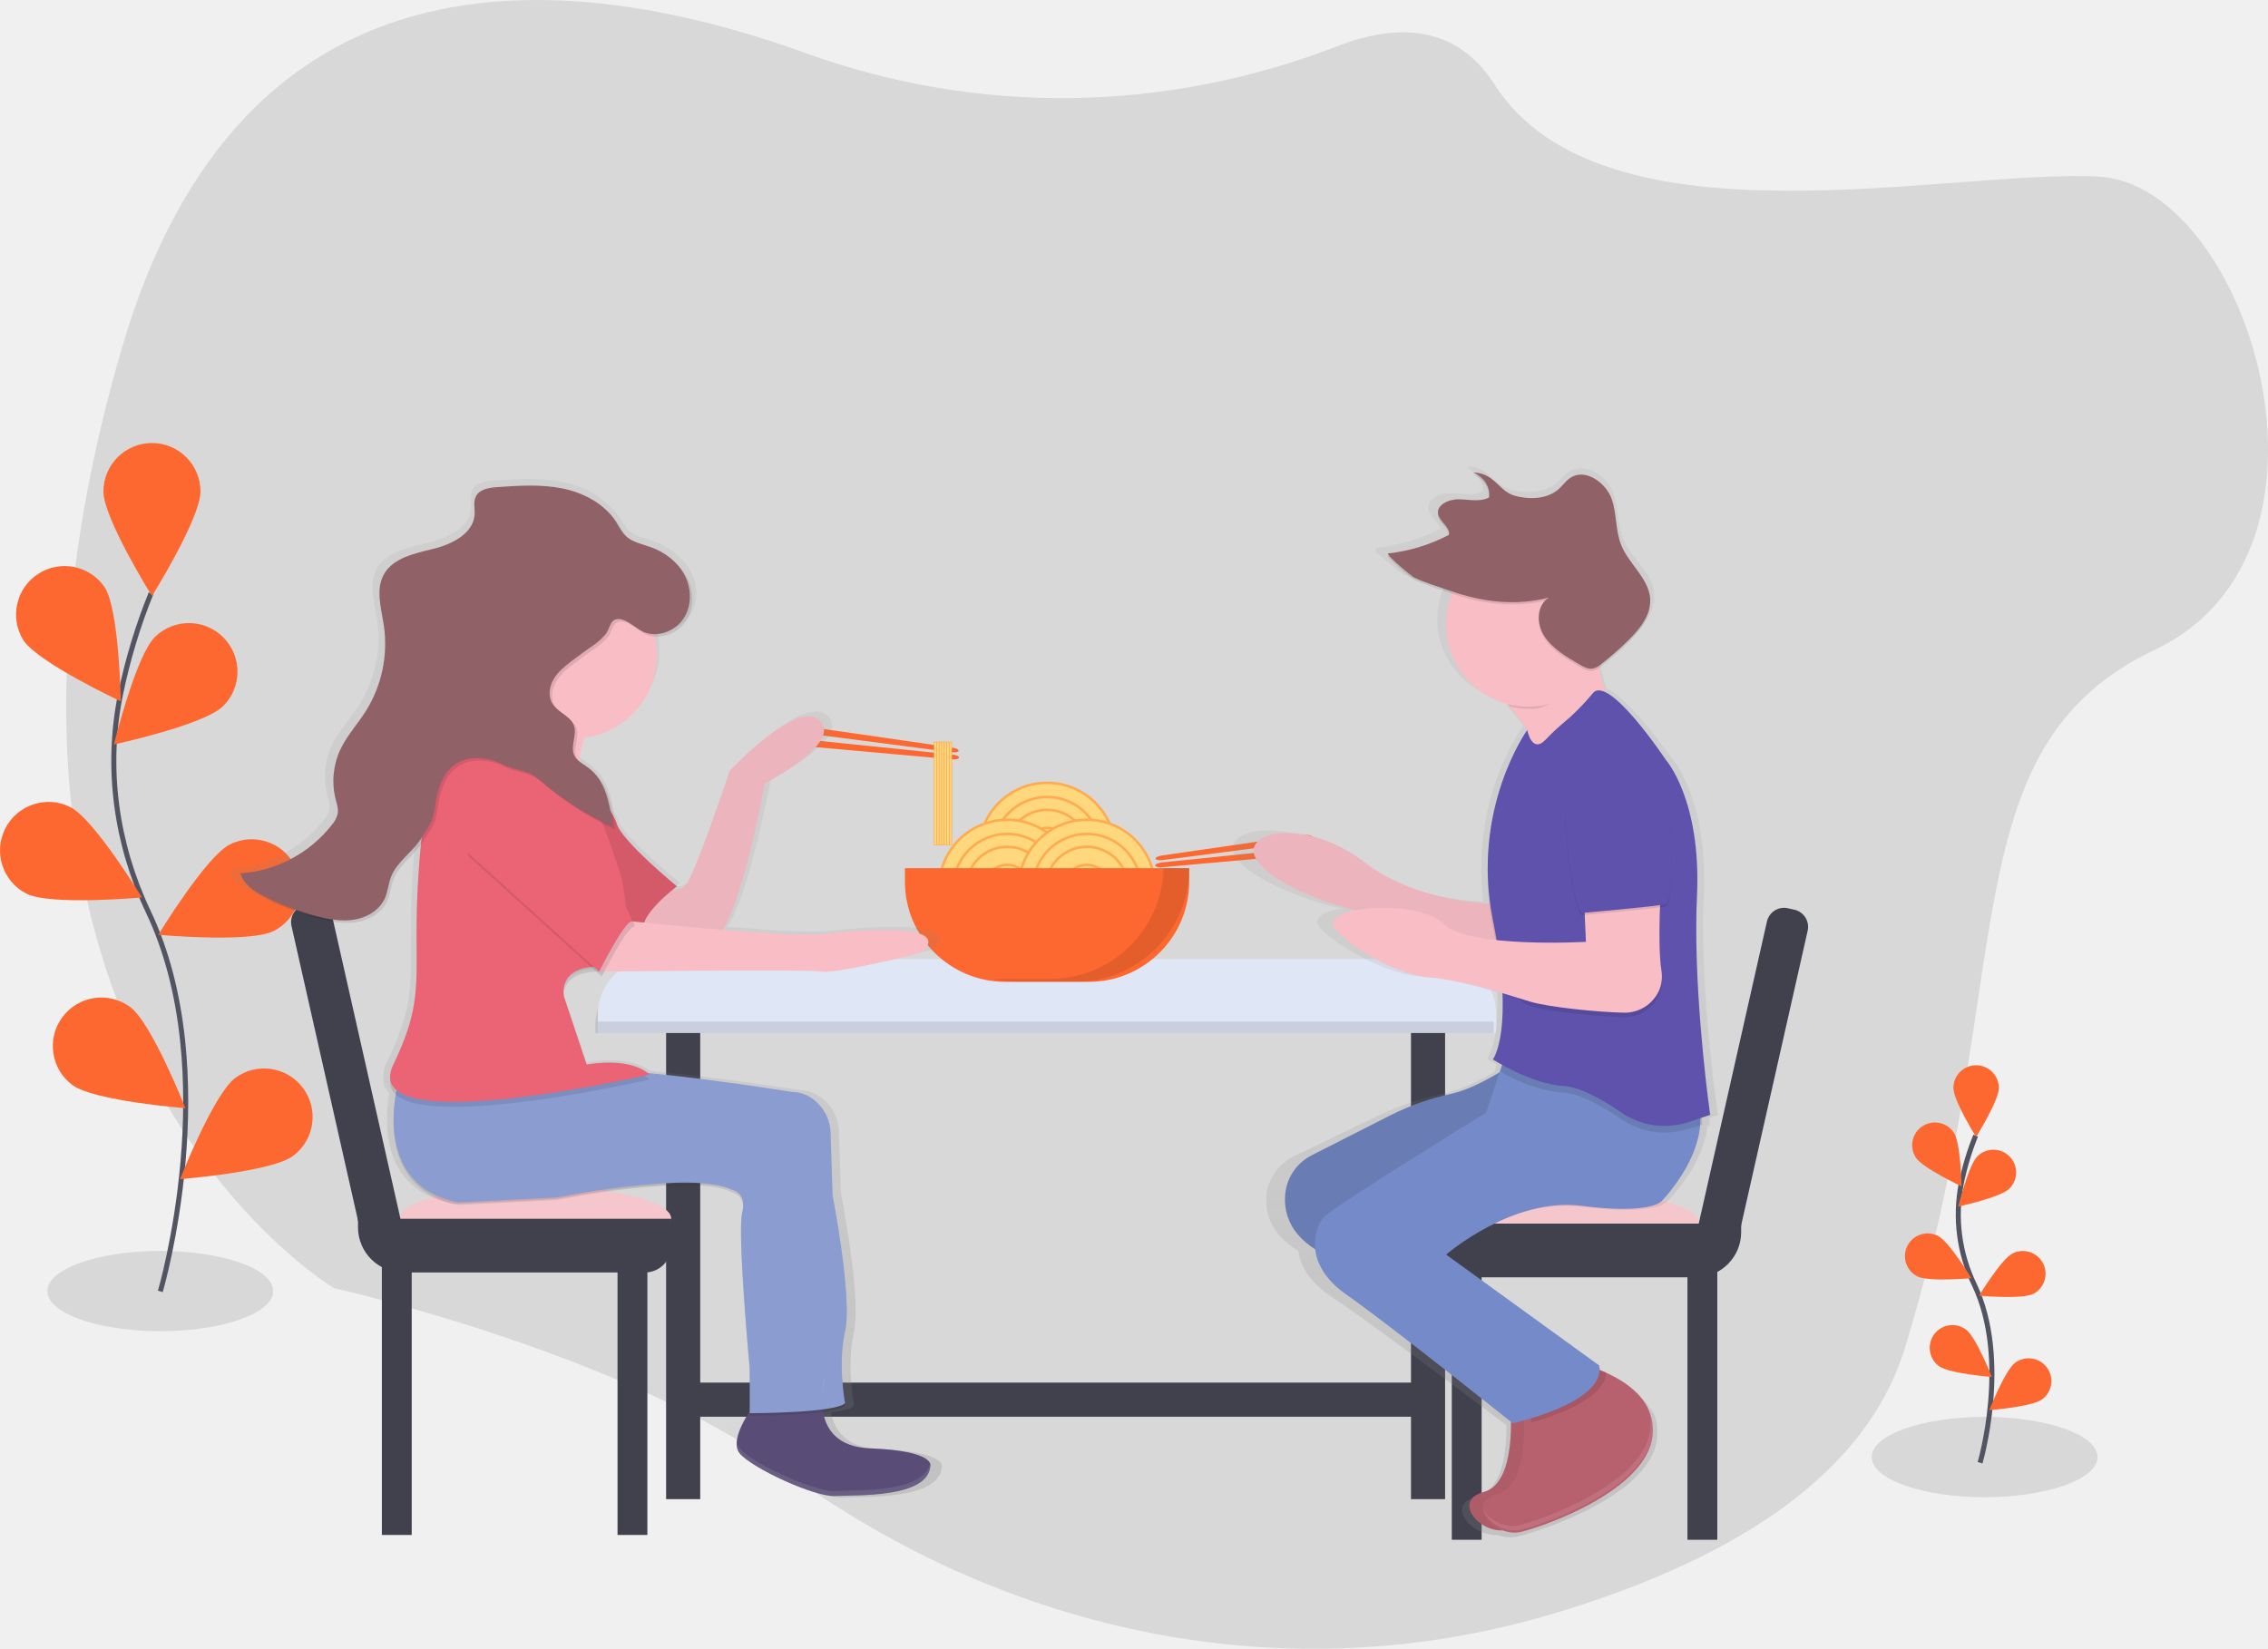
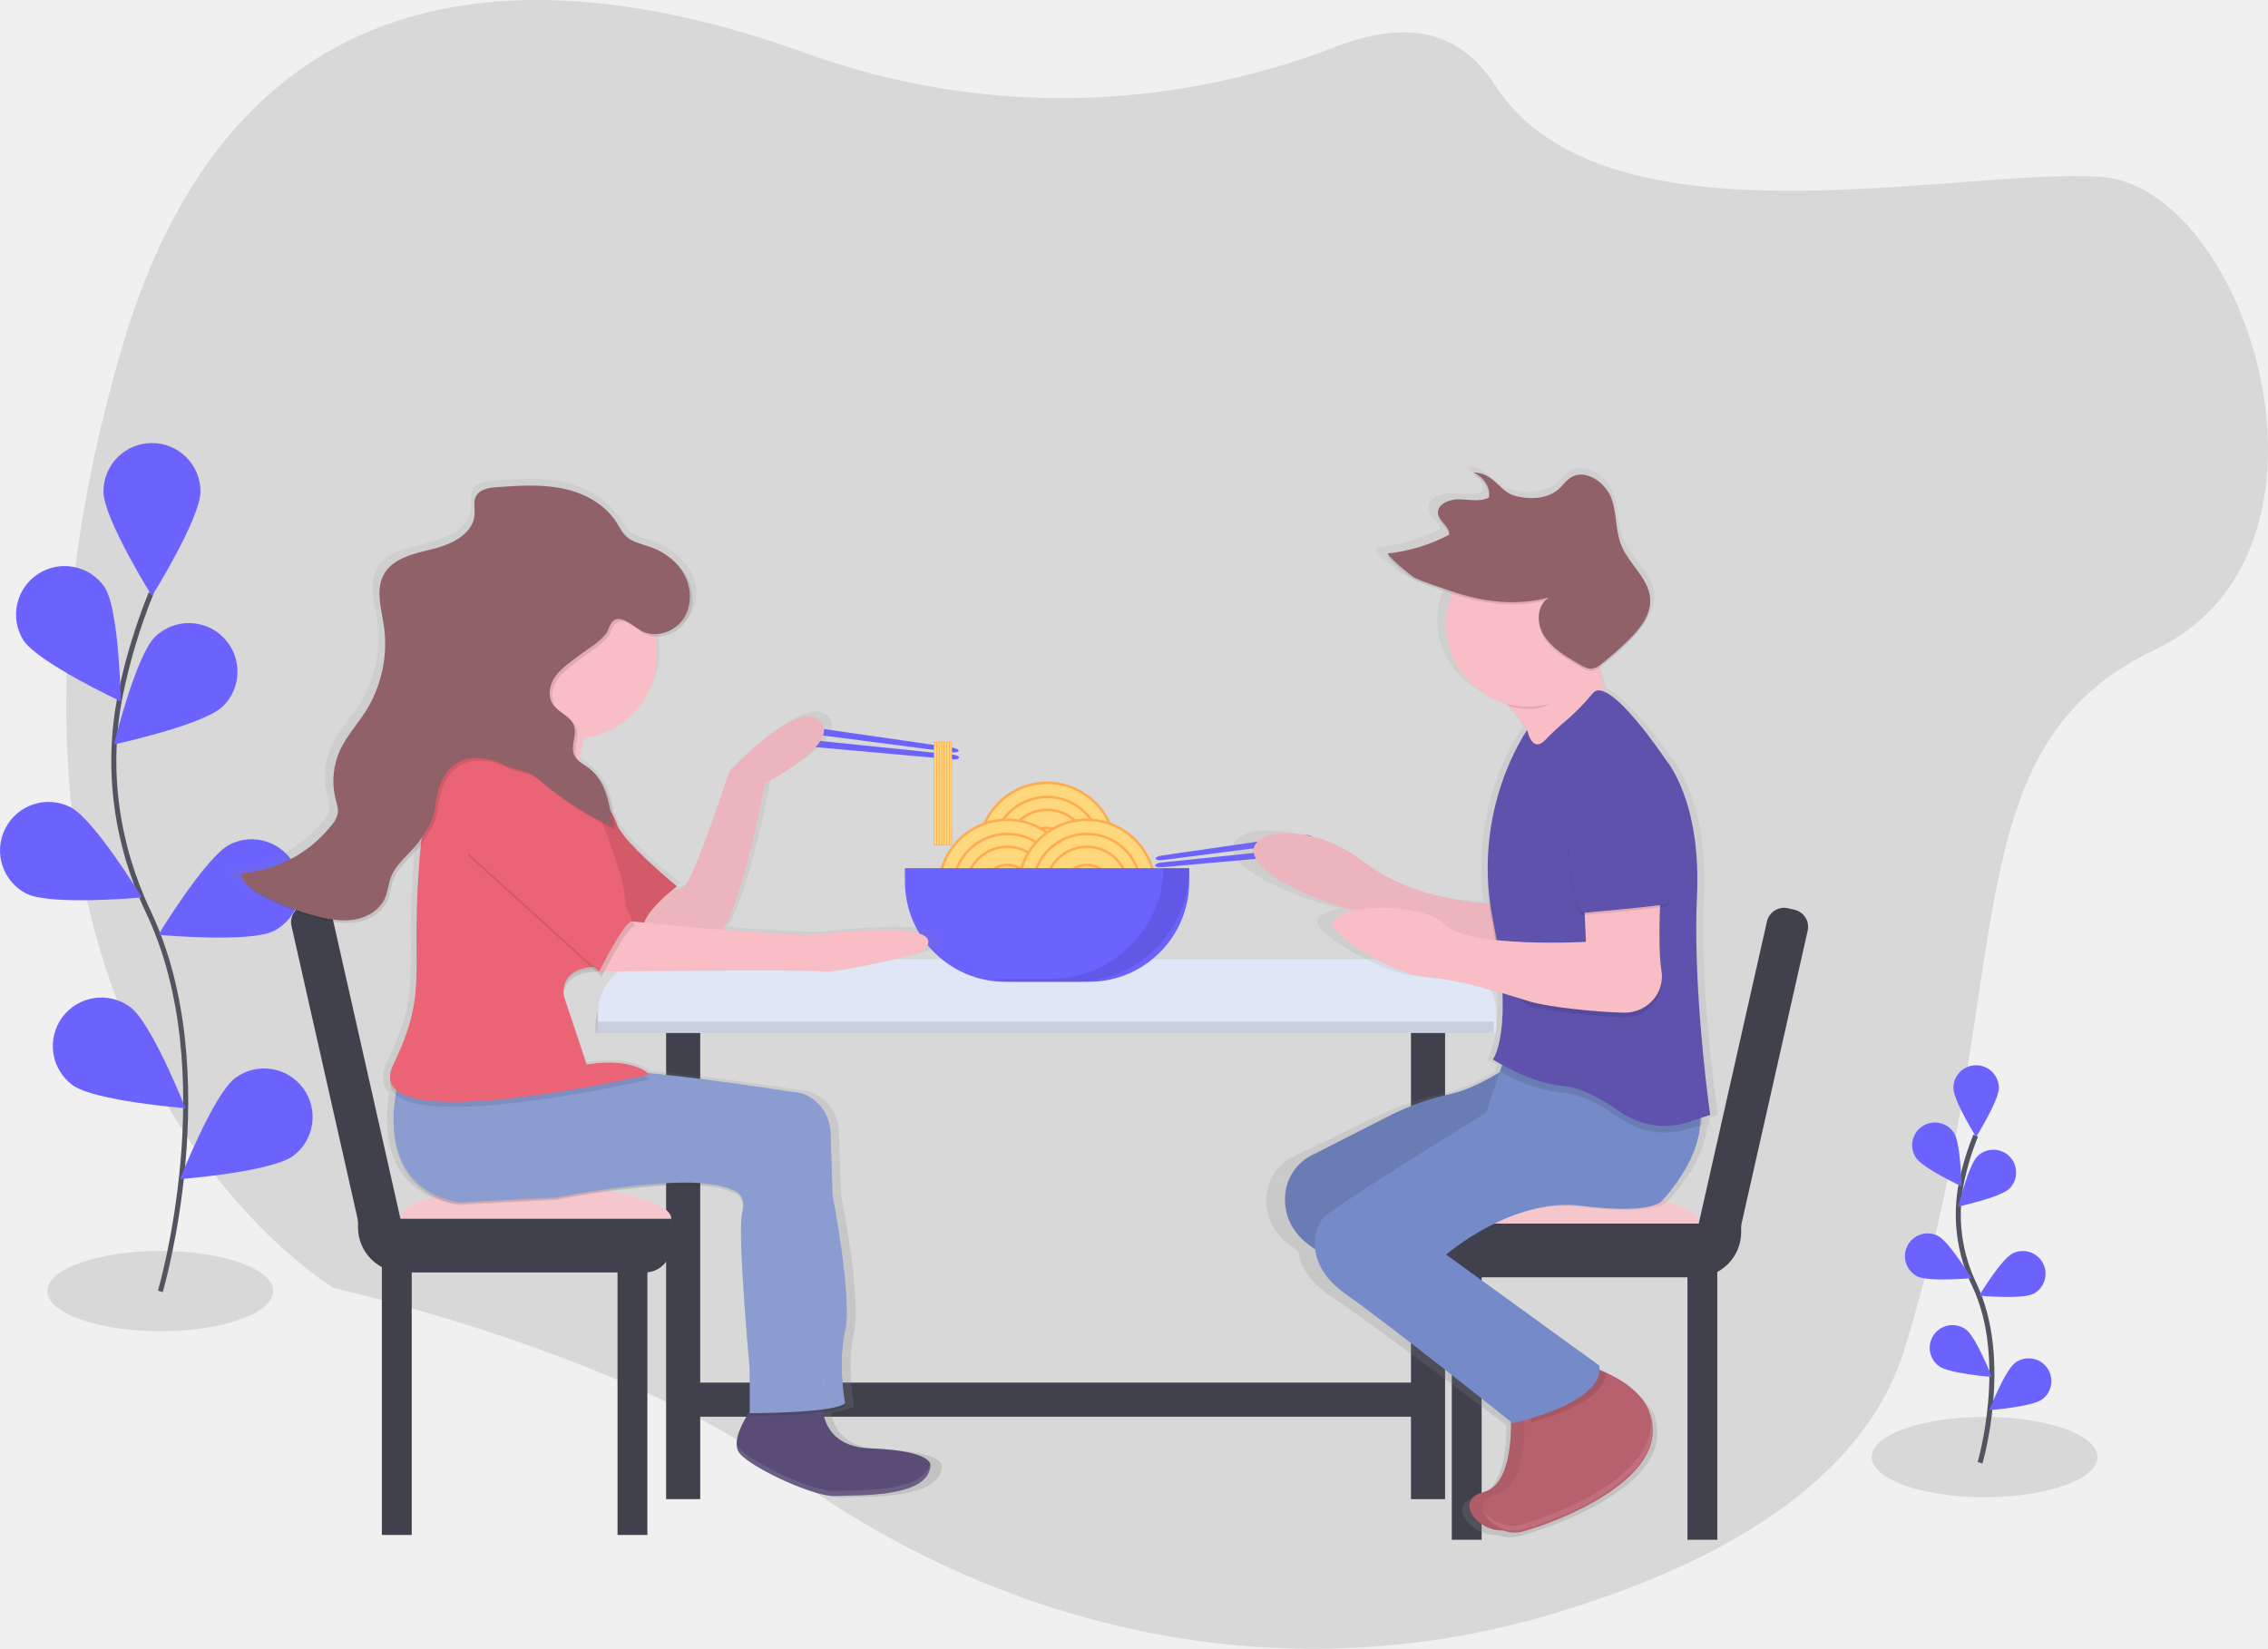
<svg xmlns="http://www.w3.org/2000/svg" xmlns:xlink="http://www.w3.org/1999/xlink" id="d6af144a-e925-4ddf-847c-b38e3205da29" data-name="Layer 1" width="903.77" height="657.14" viewBox="0 0 903.77 657.14">
  <defs>
    <linearGradient id="a8b3c97d-e0d9-42bd-b729-a4d45980fc6b" x1="736" y1="734.18" x2="736" y2="307.18" gradientUnits="userSpaceOnUse">
      <stop offset="0" stop-color="gray" stop-opacity="0.25" />
      <stop offset="0.54" stop-color="gray" stop-opacity="0.12" />
      <stop offset="1" stop-color="gray" stop-opacity="0.1" />
    </linearGradient>
    <linearGradient id="b66fe85f-ad74-4eee-9789-144feaee2a7f" x1="381.42" y1="718.18" x2="381.42" y2="312.18" xlink:href="#a8b3c97d-e0d9-42bd-b729-a4d45980fc6b" />
  </defs>
  <ellipse cx="63.87" cy="514.57" rx="45" ry="16" opacity="0.1" />
  <ellipse cx="790.85" cy="580.72" rx="45" ry="16" opacity="0.1" />
  <path d="M681,139.86c-68.48,26.45-142.71,27.68-211.66,2.78C371.62,107.36,244,98.33,196.71,260,116,536.21,281.12,634.8,281.12,634.8s115.28,25.84,179.11,72.53c90.67,66.32,201.71,88.49,306.31,57.39,66.89-19.89,124.22-52.52,140.61-105.91,45.84-149.32,16.74-239.07,99.7-278.44s36.8-185.22-22.2-188.53-198,30.52-241-36.77C728.32,131.18,704.87,130.63,681,139.86Z" transform="translate(-148.11 -121.43)" opacity="0.1" />
  <path d="M937.14,704.42s12-40.84-2.26-70.9a64.51,64.51,0,0,1-5.22-40.47,108.49,108.49,0,0,1,5.73-19" transform="translate(-148.11 -121.43)" fill="none" stroke="#535461" stroke-miterlimit="10" stroke-width="2" />
-   <path d="M926.51,555.06c0,5,9.06,19.52,9.06,19.52s9.06-14.51,9.06-19.52a9.06,9.06,0,0,0-18.13,0Z" transform="translate(-148.11 -121.43)" fill="#fd6831" />
-   <path d="M911.53,582.79c2.72,4.2,18.22,11.46,18.22,11.46s-.28-17.11-3-21.31a9.06,9.06,0,1,0-15.21,9.85Z" transform="translate(-148.11 -121.43)" fill="#fd6831" />
-   <path d="M912.18,630.16c4.47,2.25,21.51.7,21.51.7s-8.88-14.63-13.35-16.88a9.06,9.06,0,1,0-8.16,16.18Z" transform="translate(-148.11 -121.43)" fill="#fd6831" />
-   <path d="M920.75,665.9c4,3,21.08,4.32,21.08,4.32s-6.28-15.92-10.3-18.89a9.06,9.06,0,0,0-10.78,14.57Z" transform="translate(-148.11 -121.43)" fill="#fd6831" />
-   <path d="M948.77,595.22c-3.59,3.49-20.32,7.1-20.32,7.1s4.1-16.61,7.69-20.1a9.06,9.06,0,0,1,12.63,13Z" transform="translate(-148.11 -121.43)" fill="#fd6831" />
-   <path d="M958.26,637.13c-4.47,2.25-21.51.7-21.51.7S945.63,623.2,950.1,621a9.06,9.06,0,0,1,8.16,16.18Z" transform="translate(-148.11 -121.43)" fill="#fd6831" />
-   <path d="M961.89,679.14c-4,3-21.08,4.32-21.08,4.32s6.28-15.92,10.3-18.89a9.06,9.06,0,0,1,10.78,14.57Z" transform="translate(-148.11 -121.43)" fill="#fd6831" />
+   <path d="M926.51,555.06c0,5,9.06,19.52,9.06,19.52s9.06-14.51,9.06-19.52a9.06,9.06,0,0,0-18.13,0Z" transform="translate(-148.11 -121.43)" fill="#6c63ff" />
+   <path d="M911.53,582.79c2.72,4.2,18.22,11.46,18.22,11.46s-.28-17.11-3-21.31a9.06,9.06,0,1,0-15.21,9.85Z" transform="translate(-148.11 -121.43)" fill="#6c63ff" />
+   <path d="M912.18,630.16c4.47,2.25,21.51.7,21.51.7s-8.88-14.63-13.35-16.88a9.06,9.06,0,1,0-8.16,16.18Z" transform="translate(-148.11 -121.43)" fill="#6c63ff" />
+   <path d="M920.75,665.9c4,3,21.08,4.32,21.08,4.32s-6.28-15.92-10.3-18.89a9.06,9.06,0,0,0-10.78,14.57Z" transform="translate(-148.11 -121.43)" fill="#6c63ff" />
+   <path d="M948.77,595.22c-3.59,3.49-20.32,7.1-20.32,7.1s4.1-16.61,7.69-20.1a9.06,9.06,0,0,1,12.63,13Z" transform="translate(-148.11 -121.43)" fill="#6c63ff" />
+   <path d="M958.26,637.13c-4.47,2.25-21.51.7-21.51.7S945.63,623.2,950.1,621a9.06,9.06,0,0,1,8.16,16.18Z" transform="translate(-148.11 -121.43)" fill="#6c63ff" />
+   <path d="M961.89,679.14c-4,3-21.08,4.32-21.08,4.32s6.28-15.92,10.3-18.89a9.06,9.06,0,0,1,10.78,14.57Z" transform="translate(-148.11 -121.43)" fill="#6c63ff" />
  <path d="M212,636.12S237.69,549,207.2,484.8c-12.8-26.93-17-57.15-11.13-86.37a231.54,231.54,0,0,1,12.23-40.54" transform="translate(-148.11 -121.43)" fill="none" stroke="#535461" stroke-miterlimit="10" stroke-width="2" />
-   <path d="M189.33,317.34c0,10.68,19.34,41.66,19.34,41.66S228,328,228,317.34a19.34,19.34,0,1,0-38.68,0Z" transform="translate(-148.11 -121.43)" fill="#fd6831" />
-   <path d="M157.36,376.51c5.81,9,38.88,24.46,38.88,24.46s-.6-36.52-6.41-45.48a19.34,19.34,0,0,0-32.47,21Z" transform="translate(-148.11 -121.43)" fill="#fd6831" />
-   <path d="M158.75,477.63c9.54,4.81,45.91,1.49,45.91,1.49s-19-31.22-28.49-36a19.34,19.34,0,0,0-17.42,34.54Z" transform="translate(-148.11 -121.43)" fill="#fd6831" />
-   <path d="M177,553.9c8.59,6.35,45,9.22,45,9.22s-13.4-34-22-40.32a19.34,19.34,0,0,0-23,31.1Z" transform="translate(-148.11 -121.43)" fill="#fd6831" />
-   <path d="M236.85,403c-7.66,7.44-43.36,15.15-43.36,15.15s8.74-35.46,16.4-42.9a19.34,19.34,0,0,1,27,27.75Z" transform="translate(-148.11 -121.43)" fill="#fd6831" />
-   <path d="M257.1,492.51c-9.54,4.81-45.91,1.49-45.91,1.49s19-31.22,28.49-36a19.34,19.34,0,1,1,17.42,34.54Z" transform="translate(-148.11 -121.43)" fill="#fd6831" />
-   <path d="M264.85,582.17c-8.59,6.35-45,9.22-45,9.22s13.4-34,22-40.32a19.34,19.34,0,0,1,23,31.1Z" transform="translate(-148.11 -121.43)" fill="#fd6831" />
-   <path d="M527.26,421.22,471.53,414c-2.26-.29-4-1.15-3.94-1.9h0c.1-.75,2-1.1,4.31-.77l55.61,8.05c1.53.22,2.69.8,2.62,1.31h0C530.06,421.17,528.78,421.42,527.26,421.22Z" transform="translate(-148.11 -121.43)" fill="#fd6831" />
-   <path d="M527.61,422.17l-55.9-5.78c-2.27-.23-4.2.19-4.27.94h0c-.07.75,1.74,1.54,4,1.74l56,5c1.54.14,2.8-.16,2.85-.67h0C530.33,422.86,529.14,422.33,527.61,422.17Z" transform="translate(-148.11 -121.43)" fill="#fd6831" />
-   <path d="M611.47,464.22,667.19,457c2.26-.29,4-1.15,3.94-1.9h0c-.1-.75-2-1.1-4.31-.77l-55.61,8.05c-1.53.22-2.69.8-2.62,1.31h0C608.66,464.17,609.94,464.42,611.47,464.22Z" transform="translate(-148.11 -121.43)" fill="#fd6831" />
-   <path d="M611.11,465.17l55.9-5.78c2.27-.23,4.2.19,4.27.94h0c.07.75-1.74,1.54-4,1.74l-56,5c-1.54.14-2.8-.16-2.85-.67h0C608.39,465.86,609.58,465.33,611.11,465.17Z" transform="translate(-148.11 -121.43)" fill="#fd6831" />
+   <path d="M189.33,317.34c0,10.68,19.34,41.66,19.34,41.66S228,328,228,317.34a19.34,19.34,0,1,0-38.68,0Z" transform="translate(-148.11 -121.43)" fill="#6c63ff" />
+   <path d="M157.36,376.51c5.81,9,38.88,24.46,38.88,24.46s-.6-36.52-6.41-45.48a19.34,19.34,0,0,0-32.47,21Z" transform="translate(-148.11 -121.43)" fill="#6c63ff" />
+   <path d="M158.75,477.63c9.54,4.81,45.91,1.49,45.91,1.49s-19-31.22-28.49-36a19.34,19.34,0,0,0-17.42,34.54Z" transform="translate(-148.11 -121.43)" fill="#6c63ff" />
+   <path d="M177,553.9c8.59,6.35,45,9.22,45,9.22s-13.4-34-22-40.32a19.34,19.34,0,0,0-23,31.1Z" transform="translate(-148.11 -121.43)" fill="#6c63ff" />
+   <path d="M236.85,403c-7.66,7.44-43.36,15.15-43.36,15.15s8.74-35.46,16.4-42.9a19.34,19.34,0,0,1,27,27.75Z" transform="translate(-148.11 -121.43)" fill="#6c63ff" />
+   <path d="M257.1,492.51c-9.54,4.81-45.91,1.49-45.91,1.49s19-31.22,28.49-36a19.34,19.34,0,1,1,17.42,34.54Z" transform="translate(-148.11 -121.43)" fill="#6c63ff" />
+   <path d="M264.85,582.17c-8.59,6.35-45,9.22-45,9.22s13.4-34,22-40.32a19.34,19.34,0,0,1,23,31.1Z" transform="translate(-148.11 -121.43)" fill="#6c63ff" />
+   <path d="M527.26,421.22,471.53,414c-2.26-.29-4-1.15-3.94-1.9h0c.1-.75,2-1.1,4.31-.77l55.61,8.05c1.53.22,2.69.8,2.62,1.31h0C530.06,421.17,528.78,421.42,527.26,421.22Z" transform="translate(-148.11 -121.43)" fill="#6c63ff" />
+   <path d="M527.61,422.17l-55.9-5.78c-2.27-.23-4.2.19-4.27.94h0c-.07.75,1.74,1.54,4,1.74l56,5c1.54.14,2.8-.16,2.85-.67h0C530.33,422.86,529.14,422.33,527.61,422.17Z" transform="translate(-148.11 -121.43)" fill="#6c63ff" />
+   <path d="M611.47,464.22,667.19,457c2.26-.29,4-1.15,3.94-1.9h0c-.1-.75-2-1.1-4.31-.77l-55.61,8.05c-1.53.22-2.69.8-2.62,1.31h0C608.66,464.17,609.94,464.42,611.47,464.22Z" transform="translate(-148.11 -121.43)" fill="#6c63ff" />
+   <path d="M611.11,465.17l55.9-5.78c2.27-.23,4.2.19,4.27.94h0c.07.75-1.74,1.54-4,1.74l-56,5c-1.54.14-2.8-.16-2.85-.67h0C608.39,465.86,609.58,465.33,611.11,465.17Z" transform="translate(-148.11 -121.43)" fill="#6c63ff" />
  <rect x="265.44" y="402.64" width="13.59" height="194.86" fill="#40414d" />
  <rect x="562.26" y="402.64" width="13.59" height="194.86" fill="#40414d" />
  <path d="M260.25,386.78h314a22,22,0,0,1,22,22v2.92a0,0,0,0,1,0,0h-358a0,0,0,0,1,0,0v-2.92A22,22,0,0,1,260.25,386.78Z" fill="#dfe6f5" />
  <path d="M259.25,386.78h314a22,22,0,0,1,22,22v2.92a0,0,0,0,1,0,0h-358a0,0,0,0,1,0,0v-2.92A22,22,0,0,1,259.25,386.78Z" opacity="0.1" />
  <path d="M260.25,382.24h314a22,22,0,0,1,22,22v2.92a0,0,0,0,1,0,0h-358a0,0,0,0,1,0,0v-2.92A22,22,0,0,1,260.25,382.24Z" fill="#dfe6f5" />
  <circle cx="417.25" cy="339.19" r="27.19" fill="#ffd77c" stroke="#ffab50" stroke-miterlimit="10" />
  <circle cx="417.25" cy="339.19" r="21.55" fill="#ffd77c" stroke="#ffab50" stroke-miterlimit="10" />
  <circle cx="417.25" cy="339.19" r="16.42" fill="#ffd77c" stroke="#ffab50" stroke-miterlimit="10" />
  <circle cx="417.25" cy="339.19" r="9.23" fill="#ffd77c" stroke="#ffab50" stroke-miterlimit="10" />
  <circle cx="401.39" cy="353.92" r="27.19" fill="#ffd77c" stroke="#ffab50" stroke-miterlimit="10" />
  <circle cx="401.39" cy="353.92" r="21.55" fill="#ffd77c" stroke="#ffab50" stroke-miterlimit="10" />
  <circle cx="401.39" cy="353.92" r="16.42" fill="#ffd77c" stroke="#ffab50" stroke-miterlimit="10" />
  <circle cx="401.39" cy="353.92" r="9.23" fill="#ffd77c" stroke="#ffab50" stroke-miterlimit="10" />
  <circle cx="433.11" cy="353.92" r="27.19" fill="#ffd77c" stroke="#ffab50" stroke-miterlimit="10" />
  <circle cx="433.11" cy="353.92" r="21.55" fill="#ffd77c" stroke="#ffab50" stroke-miterlimit="10" />
  <circle cx="433.11" cy="353.92" r="16.42" fill="#ffd77c" stroke="#ffab50" stroke-miterlimit="10" />
  <circle cx="433.11" cy="353.92" r="9.23" fill="#ffd77c" stroke="#ffab50" stroke-miterlimit="10" />
-   <path d="M360.6,346H473.89a0,0,0,0,1,0,0v5.32a40,40,0,0,1-40,40H400.6a40,40,0,0,1-40-40V346A0,0,0,0,1,360.6,346Z" fill="#fd6831" />
+   <path d="M360.6,346H473.89a0,0,0,0,1,0,0v5.32a40,40,0,0,1-40,40H400.6a40,40,0,0,1-40-40V346A0,0,0,0,1,360.6,346Z" fill="#6c63ff" />
  <path d="M611.78,467.42a45.31,45.31,0,0,1-45.29,44.18H544A45.42,45.42,0,0,0,554,512.74h22.66A45.32,45.32,0,0,0,622,467.42Z" transform="translate(-148.11 -121.43)" opacity="0.1" />
  <rect x="563.1" y="532" width="13.59" height="294.56" transform="translate(1101.06 -12.05) rotate(90)" fill="#40414d" />
  <rect x="152.17" y="503.59" width="11.89" height="108.18" fill="#40414d" />
  <rect x="246.08" y="503.59" width="11.89" height="108.18" fill="#40414d" />
  <path d="M415.6,607.19c0,7.22-24.48,13.08-54.68,13.08s-53.49-5.85-53.49-13.08,23.29-13.08,53.49-13.08S415.6,600,415.6,607.19Z" transform="translate(-148.11 -121.43)" fill="#f6c6cd" />
  <path d="M142.66,485.75H267.48a0,0,0,0,1,0,0v10.9a10.5,10.5,0,0,1-10.5,10.5H160.66a18,18,0,0,1-18-18v-3.4A0,0,0,0,1,142.66,485.75Z" fill="#40414d" />
  <path d="M285.89,480h2.64a7,7,0,0,1,7,7V628.58a0,0,0,0,1,0,0h-4a12.66,12.66,0,0,1-12.66-12.66V487A7,7,0,0,1,285.89,480Z" transform="translate(-263.1 -44.6) rotate(-12.72)" fill="#40414d" />
  <rect x="820.55" y="626.94" width="11.89" height="108.18" transform="translate(1504.87 1240.63) rotate(-180)" fill="#40414d" />
  <rect x="726.64" y="626.94" width="11.89" height="108.18" transform="translate(1317.05 1240.63) rotate(-180)" fill="#40414d" />
  <path d="M717.13,609.11c0,7.22,24.48,13.08,54.68,13.08s53.49-5.85,53.49-13.08S802,596,771.81,596,717.13,601.89,717.13,609.11Z" transform="translate(-148.11 -121.43)" fill="#f6c6cd" />
  <path d="M735.13,609.11h96.32a10.5,10.5,0,0,1,10.5,10.5v10.9a0,0,0,0,1,0,0H717.13a0,0,0,0,1,0,0v-3.4A18,18,0,0,1,735.13,609.11Z" transform="translate(1410.96 1118.19) rotate(-180)" fill="#40414d" />
  <path d="M849.85,481.91h4a0,0,0,0,1,0,0V623.51a7,7,0,0,1-7,7h-2.64a7,7,0,0,1-7-7V494.57A12.66,12.66,0,0,1,849.85,481.91Z" transform="translate(1399.71 1163.49) rotate(-167.28)" fill="#40414d" />
  <path d="M829.17,567l3.51-1.11s-6-40.08-5.94-76c0-1,0-2.07,0-3.1.07-2.24.15-4.46.26-6.63.14-2.78.17-5.43.15-8,.33-34.59-13.3-49.2-13.3-49.2s-16-22.82-25.59-27.26c-.83-2.6-1.78-5.94-2.62-9.82.31-.21.61-.42.9-.64a129.45,129.45,0,0,0,11.35-9.47c4.92-4.61,9.64-10.23,9.38-16.57a12.16,12.16,0,0,0-.06-1.85c-.91-7.65-8.86-13.41-12.07-20.66-2.7-6.09-1.89-12.87-4.25-19.05s-10.6-11.93-16.82-8.68c-2.29,1.2-3.67,3.32-5.58,4.93-4.74,4-12.38,4.37-18.86,2.55s-8.4-9.24-17.46-9.26a10.53,10.53,0,0,1,2.29,1.09,14.42,14.42,0,0,0-2.29-.2,10,10,0,0,1,6.92,8.41,6.92,6.92,0,0,1-.08.72c-3.62,1.95-8.38.84-12.72.77s-9.28,2.12-8.85,5.67a3.43,3.43,0,0,0,0,1.22c.57,2.69,4.17,4.72,4.61,7.21,0,.07,0,.13,0,.2a74.76,74.76,0,0,1-25.65,7.48c-.29,0-.16.35.26.86l-.26,0c-1.63.17,9.77,9.18,11.07,9.77,4.76,2.16,10.45,3.75,15.49,5.41l.44.14a31.54,31.54,0,0,0-2.57,12.49c0,15.4,11.07,28.34,26.06,32,2.8,3.27,5.74,6.86,8.42,10.43h-.19S737.89,433.77,738.44,468a100.05,100.05,0,0,0,.68,12.84c-11.08-.63-34.89-3.55-53-16.81-24.43-17.87-51.68-12.51-46-1.79s34.77,19.65,39.46,20.55c.44.08,1.46.32,2.92.68-5.78,1.09-9.74,3-9.5,5.57.47,4.91,25.37,20.55,40.4,21.44,9.93.59,21.88,3.65,31.31,6.34.91,20.55-4.06,26.71-4.06,26.71s1.48.91,3.93,2.2l-1.05,3c-6.1,3.52-13.62,7.19-20.46,8.67a112.38,112.38,0,0,0-25.24,8.4l-33.83,16.35a19.59,19.59,0,0,0-11.2,15.39c-.74,6.93,1.35,15.59,12.67,22.46.7,5.63,4.14,12.2,13.17,18.22,17.5,11.64,63.49,46.51,69.75,51.27.12,8.51-1,25.58-11.5,28.24-13.16,3.34-2.57,16,8.07,15.5a13.94,13.94,0,0,0,7.91.58c11.28-2.68,52.62-17,55.44-38.42a20.53,20.53,0,0,0,.16-2.8,18.68,18.68,0,0,0-2.62-10.41,18.74,18.74,0,0,1,1.07,3c-3.42-7.8-11.75-12.7-18.23-15.46,0-.07,0-.15,0-.22-1-.39-2-.71-2.82-1a8.39,8.39,0,0,0-.13-1.73l-64.83-44.67s28.19-23.23,57.32-19.65S812,600.74,812,600.74s14.94-14.21,16.44-30.57l.94-.25S829.31,568.89,829.17,567Z" transform="translate(-148.11 -121.43)" fill="url(#a8b3c97d-e0d9-42bd-b729-a4d45980fc6b)" />
  <path d="M750,683.35s2.65,29.17-10.61,32.71-.88,17.68,9.72,15,49.51-16.8,52.16-38-26.52-28.29-26.52-28.29Z" transform="translate(-148.11 -121.43)" fill="#b8616e" />
  <path d="M750,683.35s2.65,29.17-10.61,32.71-.88,17.68,9.72,15,49.51-16.8,52.16-38-26.52-28.29-26.52-28.29Z" transform="translate(-148.11 -121.43)" opacity="0.05" />
  <path d="M755.33,684.23s2.65,29.17-10.61,32.71-.88,17.68,9.72,15,49.51-16.8,52.16-38-26.52-28.29-26.52-28.29Z" transform="translate(-148.11 -121.43)" fill="#b8616e" />
  <path d="M782.73,666.55,758,685.12s.11,1.26.18,3.27c9.34-2.56,29.69-9.36,30-20A47.92,47.92,0,0,0,782.73,666.55Z" transform="translate(-148.11 -121.43)" opacity="0.1" />
  <rect x="608.54" y="290.95" width="10.61" height="7.96" fill="#f8bdc5" />
  <path d="M757.1,541s-16.85,13.24-30.69,16.38a102.16,102.16,0,0,0-23.75,8.31l-31.83,16.18a19.34,19.34,0,0,0-10.54,15.23c-.91,9,2.71,20.84,24.31,27.88l68.07,56.58,21.22-17.68L701.4,608.2l55.7-34.48Z" transform="translate(-148.11 -121.43)" fill="#758ac8" />
  <path d="M757.1,541s-16.85,13.24-30.69,16.38a102.16,102.16,0,0,0-23.75,8.31l-31.83,16.18a19.34,19.34,0,0,0-10.54,15.23c-.91,9,2.71,20.84,24.31,27.88l68.07,56.58,21.22-17.68L701.4,608.2l55.7-34.48Z" transform="translate(-148.11 -121.43)" opacity="0.1" />
  <path d="M747.37,481.78s-32.71.88-55.7-16.8-48.62-12.38-43.32-1.77,32.71,19.45,37.13,20.33,68.07,18.57,68.07,18.57Z" transform="translate(-148.11 -121.43)" fill="#f8bdc5" />
  <path d="M747.37,481.78s-32.71.88-55.7-16.8-48.62-12.38-43.32-1.77,32.71,19.45,37.13,20.33,68.07,18.57,68.07,18.57Z" transform="translate(-148.11 -121.43)" opacity="0.05" />
  <path d="M750.91,533.06,740.3,564.89s-59.67,36.69-64.54,41.55c-3.78,3.78-8.84,18.57,8.84,30.94s66.3,51.28,66.3,51.28,37.13-8,34.48-23l-61-44.2s26.52-23,53.93-19.45,31.83-1.77,31.83-1.77S831.36,579,824.28,558.7,750.91,533.06,750.91,533.06Z" transform="translate(-148.11 -121.43)" fill="#758ac8" />
  <path d="M737.65,389s30.06,32.71,28.29,42.43,23.87-28.29,23.87-28.29-8-19.45-6.19-40.67Z" transform="translate(-148.11 -121.43)" fill="#f8bdc5" />
  <path d="M763.88,419a87.88,87.88,0,0,1,6.47-6.17,89.71,89.71,0,0,0,12.39-12.37c6.19-8,29.17,26.52,29.17,26.52s14.14,15.91,12.38,53.93,2.21,88.85,2.21,88.85l-5.35,1.49a30.63,30.63,0,0,1-27.1-3.85c-7.06-4.88-16-10-22.8-10.46-13.26-.88-25.2-8.4-25.2-8.4s5.75-13.7-3.09-57.91S756.65,415,756.65,415,758.43,424.62,763.88,419Z" transform="translate(-148.11 -121.43)" opacity="0.1" />
  <path d="M829.59,565.77l-5.3,1.77-3.15,1.05a30.62,30.62,0,0,1-27.1-3.85c-7.05-4.87-16-10-22.8-10.46C758,553.39,743,543.67,743,543.67s8.84-11.49,0-55.7,13.7-75.59,13.7-75.59,1.78,9.57,7.23,3.94a86.81,86.81,0,0,1,6.46-6.16,89.71,89.71,0,0,0,12.39-12.37c6.19-8,29.17,26.52,29.17,26.52s14.14,15.91,12.38,53.93c-.19,4-.27,8.12-.28,12.29C823.92,526.11,829.59,565.77,829.59,565.77Z" transform="translate(-148.11 -121.43)" fill="#5e52ad" />
  <path d="M779.2,479.13l.88,19.45s-46.86,2.65-56.58-7.07S750,520.1,758,522.45c7.51,2.21,26.9,4.16,37.07,4.36a15,15,0,0,0,14-8.49,14.15,14.15,0,0,0,1.1-8.25c-1.77-11.49,0-36.25,0-36.25Z" transform="translate(-148.11 -121.43)" opacity="0.1" />
  <path d="M779.2,477.36l.88,19.45s-46.86,2.65-56.58-7.07-44.89-7.57-44.2,0c.44,4.86,23.87,20.33,38,21.22S750,518.33,758,520.68c7.51,2.21,26.9,4.16,37.07,4.36a15,15,0,0,0,14-8.49,14.15,14.15,0,0,0,1.1-8.25c-1.77-11.49,0-36.25,0-36.25Z" transform="translate(-148.11 -121.43)" fill="#f8bdc5" />
  <path d="M789.81,420.78s-20.33,2.65-17.68,32.71,6.19,32.71,6.19,32.71,30.06-2.65,33.59-3.54,1.77-33.59,1.77-33.59S812.79,419.9,789.81,420.78Z" transform="translate(-148.11 -121.43)" opacity="0.1" />
  <path d="M789.81,419.9s-20.33,2.65-17.68,32.71,6.19,32.71,6.19,32.71,30.06-2.65,33.59-3.54,1.77-33.59,1.77-33.59S812.79,419,789.81,419.9Z" transform="translate(-148.11 -121.43)" fill="#5e52ad" />
  <path d="M782.29,381.44c-1.39-7,1.46-9.16,2.21-18.12l-46,26.52s5.27,5.74,11.26,13.11a32.77,32.77,0,0,0,8.19,1C770,404,776.59,391.06,782.29,381.44Z" transform="translate(-148.11 -121.43)" opacity="0.1" />
  <circle cx="608.98" cy="248.96" r="32.71" fill="#f8bdc5" />
  <path d="M765.34,360.46c-5,3.18-5.07,10.37-1.85,15.35s8.77,8.27,14.11,11.37c1.55.9,3.26,1.83,5,1.63a7.37,7.37,0,0,0,3.58-1.81,123.46,123.46,0,0,0,10.68-9.37c4.86-4.78,9.53-10.67,8.77-17.34-.86-7.57-8.34-13.27-11.36-20.44-2.54-6-1.78-12.73-4-18.86s-10-11.8-15.82-8.59c-2.15,1.18-3.45,3.29-5.25,4.88-4.46,3.94-11.65,4.33-17.75,2.53s-7.91-9.15-16.42-9.17c4.23,1.49,7.09,5.9,6.44,9.92-3.41,1.93-7.89.83-12,.76s-9,2.23-8.29,5.93c.62,3,4.95,5.23,4.31,8.23a67.76,67.76,0,0,1-24.14,7.4c-1.53.17,9.19,9.08,10.41,9.67,4.47,2.14,9.84,3.71,14.57,5.35C739.18,362.33,752.34,363.91,765.34,360.46Z" transform="translate(-148.11 -121.43)" opacity="0.1" />
  <path d="M765.34,359.57c-5,3.18-5.07,10.37-1.85,15.35s8.77,8.27,14.11,11.37c1.55.9,3.26,1.83,5,1.63a7.37,7.37,0,0,0,3.58-1.81,123.46,123.46,0,0,0,10.68-9.37c4.86-4.78,9.53-10.67,8.77-17.34-.86-7.57-8.34-13.27-11.36-20.44-2.54-6-1.78-12.73-4-18.86s-10-11.8-15.82-8.59c-2.15,1.18-3.45,3.29-5.25,4.88-4.46,3.94-11.65,4.33-17.75,2.53s-7.91-9.15-16.42-9.17c4.23,1.49,7.09,5.9,6.44,9.92-3.41,1.93-7.89.83-12,.76s-9,2.23-8.29,5.93c.62,3,4.95,5.23,4.31,8.23a67.76,67.76,0,0,1-24.14,7.4c-1.53.17,9.19,9.08,10.41,9.67,4.47,2.14,9.84,3.71,14.57,5.35C739.18,361.45,752.34,363,765.34,359.57Z" transform="translate(-148.11 -121.43)" fill="#916168" />
  <path d="M804.29,680.89a19.51,19.51,0,0,1,1.43,10.41c-2.65,21.22-41.55,35.36-52.16,38-5.59,1.4-11.68-1.87-14.23-5.8,1.64,4.62,8.7,9.17,15.12,7.57,10.61-2.65,49.51-16.8,52.16-38A19.41,19.41,0,0,0,804.29,680.89Z" transform="translate(-148.11 -121.43)" fill="#fff" opacity="0.1" />
  <path d="M523.34,705h0c-.79-1.78-4.89-5.25-24.66-6-13.54-.51-18.15-7.66-19.4-14.64,4.45-.58,7.93-1.38,9.07-2.49,0,0-.06-.32-.16-.89l.16-.12A93.7,93.7,0,0,1,487,665.62a58.64,58.64,0,0,1,1.38-13,38.34,38.34,0,0,0,.69-8.57c.11-17-5.86-46.88-5.86-46.88l-.82-24.83A17.25,17.25,0,0,0,473,557.44a14.13,14.13,0,0,0-6.35-1.58s-31.34-4.94-59.55-7.63c-2-1.61-9.05-5.95-25.21-3.46l-9.3-27.22a7.73,7.73,0,0,1-.16-1c.33-3.46,2.64-8.67,13.41-9l2.25,2s.4-.79,1.07-2c13.36-.15,86.14-.89,89.89,0,4.13,1,40.31-7.06,41.35-8.06,14.06-13.71-41.35-7.06-41.35-7.06-5.45.89-23.06-.17-41.1-1.64,8.93-13.39,17.33-58.84,17.33-58.84s32-16.13,22.74-25.2-37.21,20.16-37.21,20.16-11.37,33.27-16.54,43.35c-2,4-4.59,4.82-6.9,4.36,1.05-.84,1.73-1.34,1.73-1.34s-22.74-18.15-24.81-25.2a16.84,16.84,0,0,0-1.52-3.31c-1.09-6.39-3-12.68-7.66-16.87a17.33,17.33,0,0,0-2.58-2.27c-1.26-.9-2.69-1.68-3.88-2.66l0,0c.67-3.08,1.45-6.28,2.26-9.38,16.88-2,30-16,30-33a32.55,32.55,0,0,0-.91-7.61,14.66,14.66,0,0,0,13-6.26c3.41-5.08,3.3-12,.44-17.36a21.49,21.49,0,0,0-4.58-5.78,27.09,27.09,0,0,0-10.5-6.56c-3.43-1.19-7.22-1.9-9.94-4.23a44.09,44.09,0,0,1-3.31-5,25.59,25.59,0,0,0-4-4.66c-5-5.15-12.06-8.32-19.25-9.72-8.76-1.71-17.81-1.1-26.72-.49-3.33.23-7.24.82-8.74,3.72-1.13,2.18-.39,4.79-.54,7.22-.47,7.73-9.31,12-17,13.87S302,341.22,298.29,348c-3.37,6.12-1,13.54.08,20.41A49.93,49.93,0,0,1,290.84,403c-3.38,5.17-7.74,9.77-10.41,15.32a29.21,29.21,0,0,0-1.94,19.86c.5,1.94,1.22,3.92.86,5.9a10.29,10.29,0,0,1-2.34,4.39A53,53,0,0,1,239.31,468a10.8,10.8,0,0,0,3.44,5.19,24.85,24.85,0,0,0,7.14,4.93,107.81,107.81,0,0,0,21.9,8.15c5.1,1.29,10.43,2.21,15.62,1.33s10.25-3.85,12.38-8.55c1.24-2.72,1.42-5.8,2.52-8.57,2.19-5.54,7.62-9.13,11.29-13.88a347.08,347.08,0,0,0-1.75,36.84c0,3.85,0,7.32,0,10.54,0,13.89-1,23.47-9.61,40.82a10.36,10.36,0,0,0-1.29,6,6.58,6.58,0,0,0,2.25,6.11,59.24,59.24,0,0,0-.87,10.48c-.12,12.64,4.15,29.61,26.79,33.91l40.31-2s56.85-11.09,72.35-3a5.72,5.72,0,0,1,4.53,5.58,12.83,12.83,0,0,1-.39,2.49,39.15,39.15,0,0,0-.49,7.93c-.07,17,3.59,55.58,3.59,55.58v16.36c-2.58,3.88-5.76,9.62-5.35,13.85,0,.09,0,.19,0,.28s0,.25.06.37,0,.22.07.33.06.21.09.32.08.24.13.35.07.18.11.27.13.26.2.38l.12.21a4.84,4.84,0,0,0,.4.55c5.17,6,31,17.61,39.28,17.14,8.79-.5,38.24,1,39.28-12.1A1.59,1.59,0,0,0,523.34,705Z" transform="translate(-148.11 -121.43)" fill="url(#b66fe85f-ad74-4eee-9789-144feaee2a7f)" />
  <path d="M449.86,679.68s-12,15-7,21,30,17.47,38,17c8.5-.5,37,1,38-12,0,0,2-6-24-7s-18-28-18-28Z" transform="translate(-148.11 -121.43)" fill="#594c76" />
  <path d="M306.86,553.68s-12,41,24,48l39-2s55-11,70-3c0,0,6,1,4,9s3,62,3,62v18s34,0,38-4c0,0-3-16,0-29s-5-54-5-54L479.07,574a17.16,17.16,0,0,0-9.06-14.8,13.4,13.4,0,0,0-6.14-1.56s-68-11-92-9S306.86,553.68,306.86,553.68Z" transform="translate(-148.11 -121.43)" opacity="0.1" />
  <path d="M306.86,552.68s-12,41,24,48l39-2s55-11,70-3c0,0,6,1,4,9s3,62,3,62v18s34,0,38-4c0,0-3-16,0-29s-5-54-5-54L479.07,573a17.16,17.16,0,0,0-9.06-14.8,13.4,13.4,0,0,0-6.14-1.56s-68-11-92-9S306.86,552.68,306.86,552.68Z" transform="translate(-148.11 -121.43)" fill="#8b9cd1" />
  <path d="M409.86,471.68s8,10,13,0,16-43,16-43,27-29,36-20-22,25-22,25-11,61-21,62-25,0-25,0l-5-11Z" transform="translate(-148.11 -121.43)" fill="#f8bdc5" />
  <path d="M409.86,471.68s8,10,13,0,16-43,16-43,27-29,36-20-22,25-22,25-11,61-21,62-25,0-25,0l-5-11Z" transform="translate(-148.11 -121.43)" opacity="0.05" />
  <path d="M373.86,421.68s18,21,20,28,24,25,24,25-16,12-13,18-21-20-21-20l-28-41Z" transform="translate(-148.11 -121.43)" fill="#eb6475" />
  <path d="M373.86,421.68s18,21,20,28,24,25,24,25-16,12-13,18-21-20-21-20l-28-41Z" transform="translate(-148.11 -121.43)" opacity="0.1" />
  <path d="M385.86,397.68s-9,29-9,40-38-3-37-9,22-28,23-37S385.86,397.68,385.86,397.68Z" transform="translate(-148.11 -121.43)" fill="#f8bdc5" />
  <path d="M355.86,417.68s-35-9-40,42,4,57-11,88,102,4,102,4-6-7-25-4l-9-27s-3-12,14-12,9-35,9-35-9-30-14-33S367.86,419.68,355.86,417.68Z" transform="translate(-148.11 -121.43)" opacity="0.1" />
  <path d="M355.86,415.68s-35-9-40,42,4,57-11,88,102,4,102,4-6-7-25-4l-9-27s-3-12,14-12,9-35,9-35-9-30-14-33S367.86,417.68,355.86,415.68Z" transform="translate(-148.11 -121.43)" fill="#eb6475" />
  <path d="M390.86,487.68s73,8,85,6c0,0,53.6-6.6,40,7-1,1-36,9-40,8s-89,0-89,0l-1-10Z" transform="translate(-148.11 -121.43)" fill="#f8bdc5" />
  <path d="M334.86,462.68l53,48s10-20,13-20-36-59-36-59-10-12-16-6S324.86,427.68,334.86,462.68Z" transform="translate(-148.11 -121.43)" opacity="0.1" />
  <path d="M333.86,460.68l53,48s10-20,13-20-36-59-36-59-10-12-16-6S323.86,425.68,333.86,460.68Z" transform="translate(-148.11 -121.43)" fill="#eb6475" />
  <circle cx="228.75" cy="261.25" r="33" fill="#f8bdc5" />
  <path d="M405.76,374.39c5.6,2.21,12.46-.44,15.76-5.47s3.2-11.88.42-17.22-7.92-9.22-13.59-11.24c-3.44-1.22-7.27-1.92-9.91-4.44-1.67-1.59-2.66-3.74-3.91-5.68-4.67-7.28-13-11.58-21.47-13.27s-17.23-1.09-25.85-.49c-3.22.23-7,.81-8.46,3.69-1.09,2.16-.38,4.75-.52,7.16-.45,7.67-9,11.92-16.47,13.76s-16.13,3.57-19.77,10.33c-3.26,6.07-.93,13.43.08,20.25A50.54,50.54,0,0,1,294.79,406c-3.27,5.13-7.48,9.69-10.07,15.2a29.64,29.64,0,0,0-1.88,19.7c.49,1.93,1.18,3.89.84,5.85a10.29,10.29,0,0,1-2.26,4.35,50.88,50.88,0,0,1-36.47,19.42c1.14,4.29,5.29,7,9.24,9a102.69,102.69,0,0,0,21.18,8.08c4.93,1.28,10.09,2.19,15.11,1.32s9.91-3.82,12-8.48c1.2-2.7,1.38-5.75,2.44-8.51,2.39-6.19,8.76-9.93,12.18-15.62,3.27-5.44,4.54-6.08,5.37-12.36s2.66-13.06,7.82-16.75c5.4-3.87,13-3.13,19-.16s9.71,1.81,14.72,6.17a122,122,0,0,0,29.21,18.82c-1-8.72-2.61-18.45-9.69-23.64-2-1.49-4.53-2.63-5.59-4.91-1.69-3.63,1.2-8.06-.11-11.85s-6.29-5.19-8.5-8.63c-1.88-2.92-1.37-6.89.39-9.89s4.54-5.22,7.31-7.32q3.69-2.79,7.48-5.45a26.72,26.72,0,0,0,6.08-5.3c1-1.37,1.66-4.37,3.05-5.34C397.14,367.28,402.52,373.12,405.76,374.39Z" transform="translate(-148.11 -121.43)" opacity="0.1" />
  <path d="M404.76,373.39c5.6,2.21,12.46-.44,15.76-5.47s3.2-11.88.42-17.22-7.92-9.22-13.59-11.24c-3.44-1.22-7.27-1.92-9.91-4.44-1.67-1.59-2.66-3.74-3.91-5.68-4.67-7.28-13-11.58-21.47-13.27s-17.23-1.09-25.85-.49c-3.22.23-7,.81-8.46,3.69-1.09,2.16-.38,4.75-.52,7.16-.45,7.67-9,11.92-16.47,13.76s-16.13,3.57-19.77,10.33c-3.26,6.07-.93,13.43.08,20.25A50.54,50.54,0,0,1,293.79,405c-3.27,5.13-7.48,9.69-10.07,15.2a29.64,29.64,0,0,0-1.88,19.7c.49,1.93,1.18,3.89.84,5.85a10.29,10.29,0,0,1-2.26,4.35,50.88,50.88,0,0,1-36.47,19.42c1.14,4.29,5.29,7,9.24,9a102.69,102.69,0,0,0,21.18,8.08c4.93,1.28,10.09,2.19,15.11,1.32s9.91-3.82,12-8.48c1.2-2.7,1.38-5.75,2.44-8.51,2.39-6.19,8.76-9.93,12.18-15.62,3.27-5.44,4.54-6.08,5.37-12.36s2.66-13.06,7.82-16.75c5.4-3.87,13-3.13,19-.16s9.71,1.81,14.72,6.17a122,122,0,0,0,29.21,18.82c-1-8.72-2.61-18.45-9.69-23.64-2-1.49-4.53-2.63-5.59-4.91-1.69-3.63,1.2-8.06-.11-11.85s-6.29-5.19-8.5-8.63c-1.88-2.92-1.37-6.89.39-9.89s4.54-5.22,7.31-7.32q3.69-2.79,7.48-5.45a26.72,26.72,0,0,0,6.08-5.3c1-1.37,1.66-4.37,3.05-5.34C396.14,366.28,401.52,372.12,404.76,373.39Z" transform="translate(-148.11 -121.43)" fill="#916168" />
  <g opacity="0.1">
    <path d="M475.72,678.56a34.56,34.56,0,0,1,1.14-7.88l-.5.17A34.82,34.82,0,0,0,475.72,678.56Z" transform="translate(-148.11 -121.43)" fill="#fff" />
    <path d="M480.86,715.68c-8,.47-33-11-38-17a5.33,5.33,0,0,1-1.16-2.84,6.28,6.28,0,0,0,1.16,4.84c5,6,30,17.47,38,17,8.5-.5,37,1,38-12a1.62,1.62,0,0,0-.14-1.06C516.43,716.6,489.15,715.19,480.86,715.68Z" transform="translate(-148.11 -121.43)" fill="#fff" />
  </g>
  <rect x="372.25" y="295.75" width="1" height="41" fill="#ffd77c" stroke="#ffab50" stroke-miterlimit="10" stroke-width="0.25" />
  <rect x="373.25" y="295.75" width="1" height="41" fill="#ffd77c" stroke="#ffab50" stroke-miterlimit="10" stroke-width="0.25" />
  <rect x="374.25" y="295.75" width="1" height="41" fill="#ffd77c" stroke="#ffab50" stroke-miterlimit="10" stroke-width="0.25" />
  <rect x="375.25" y="295.75" width="1" height="41" fill="#ffd77c" stroke="#ffab50" stroke-miterlimit="10" stroke-width="0.25" />
  <rect x="376.25" y="295.75" width="1" height="41" fill="#ffd77c" stroke="#ffab50" stroke-miterlimit="10" stroke-width="0.25" />
  <rect x="377.25" y="295.75" width="1" height="41" fill="#ffd77c" stroke="#ffab50" stroke-miterlimit="10" stroke-width="0.25" />
  <rect x="378.25" y="295.75" width="1" height="41" fill="#ffd77c" stroke="#ffab50" stroke-miterlimit="10" stroke-width="0.25" />
</svg>
